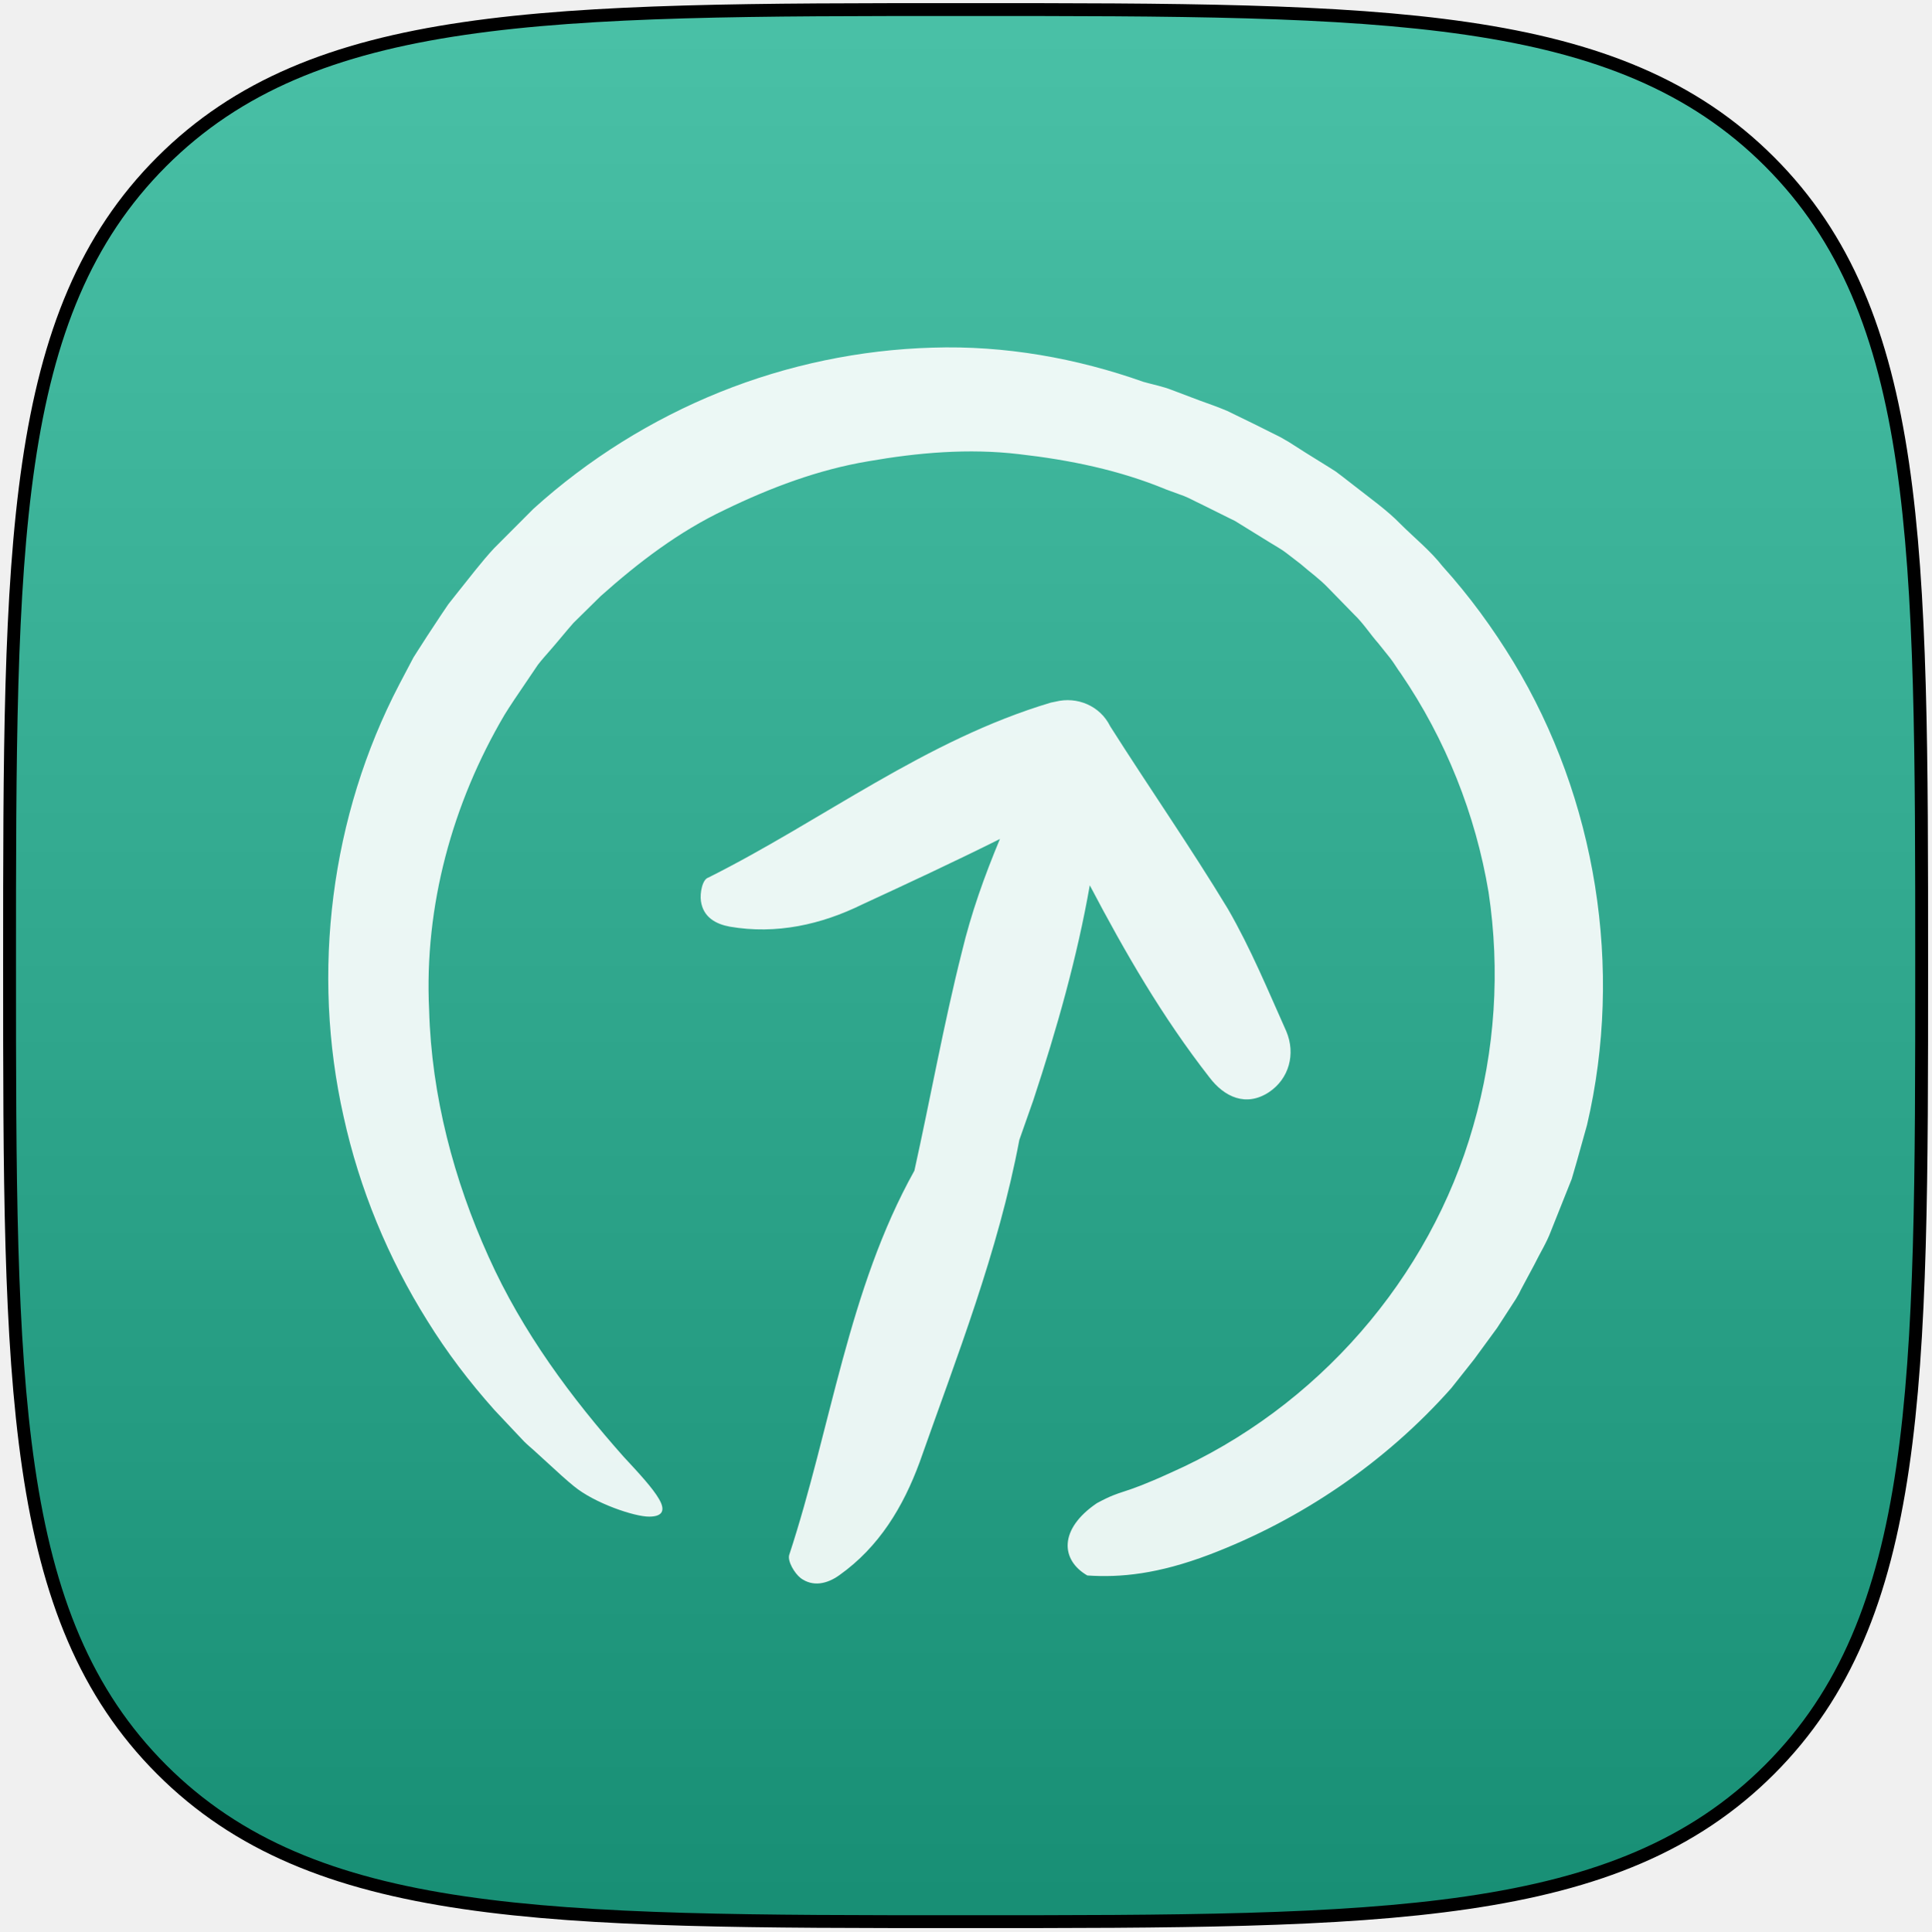
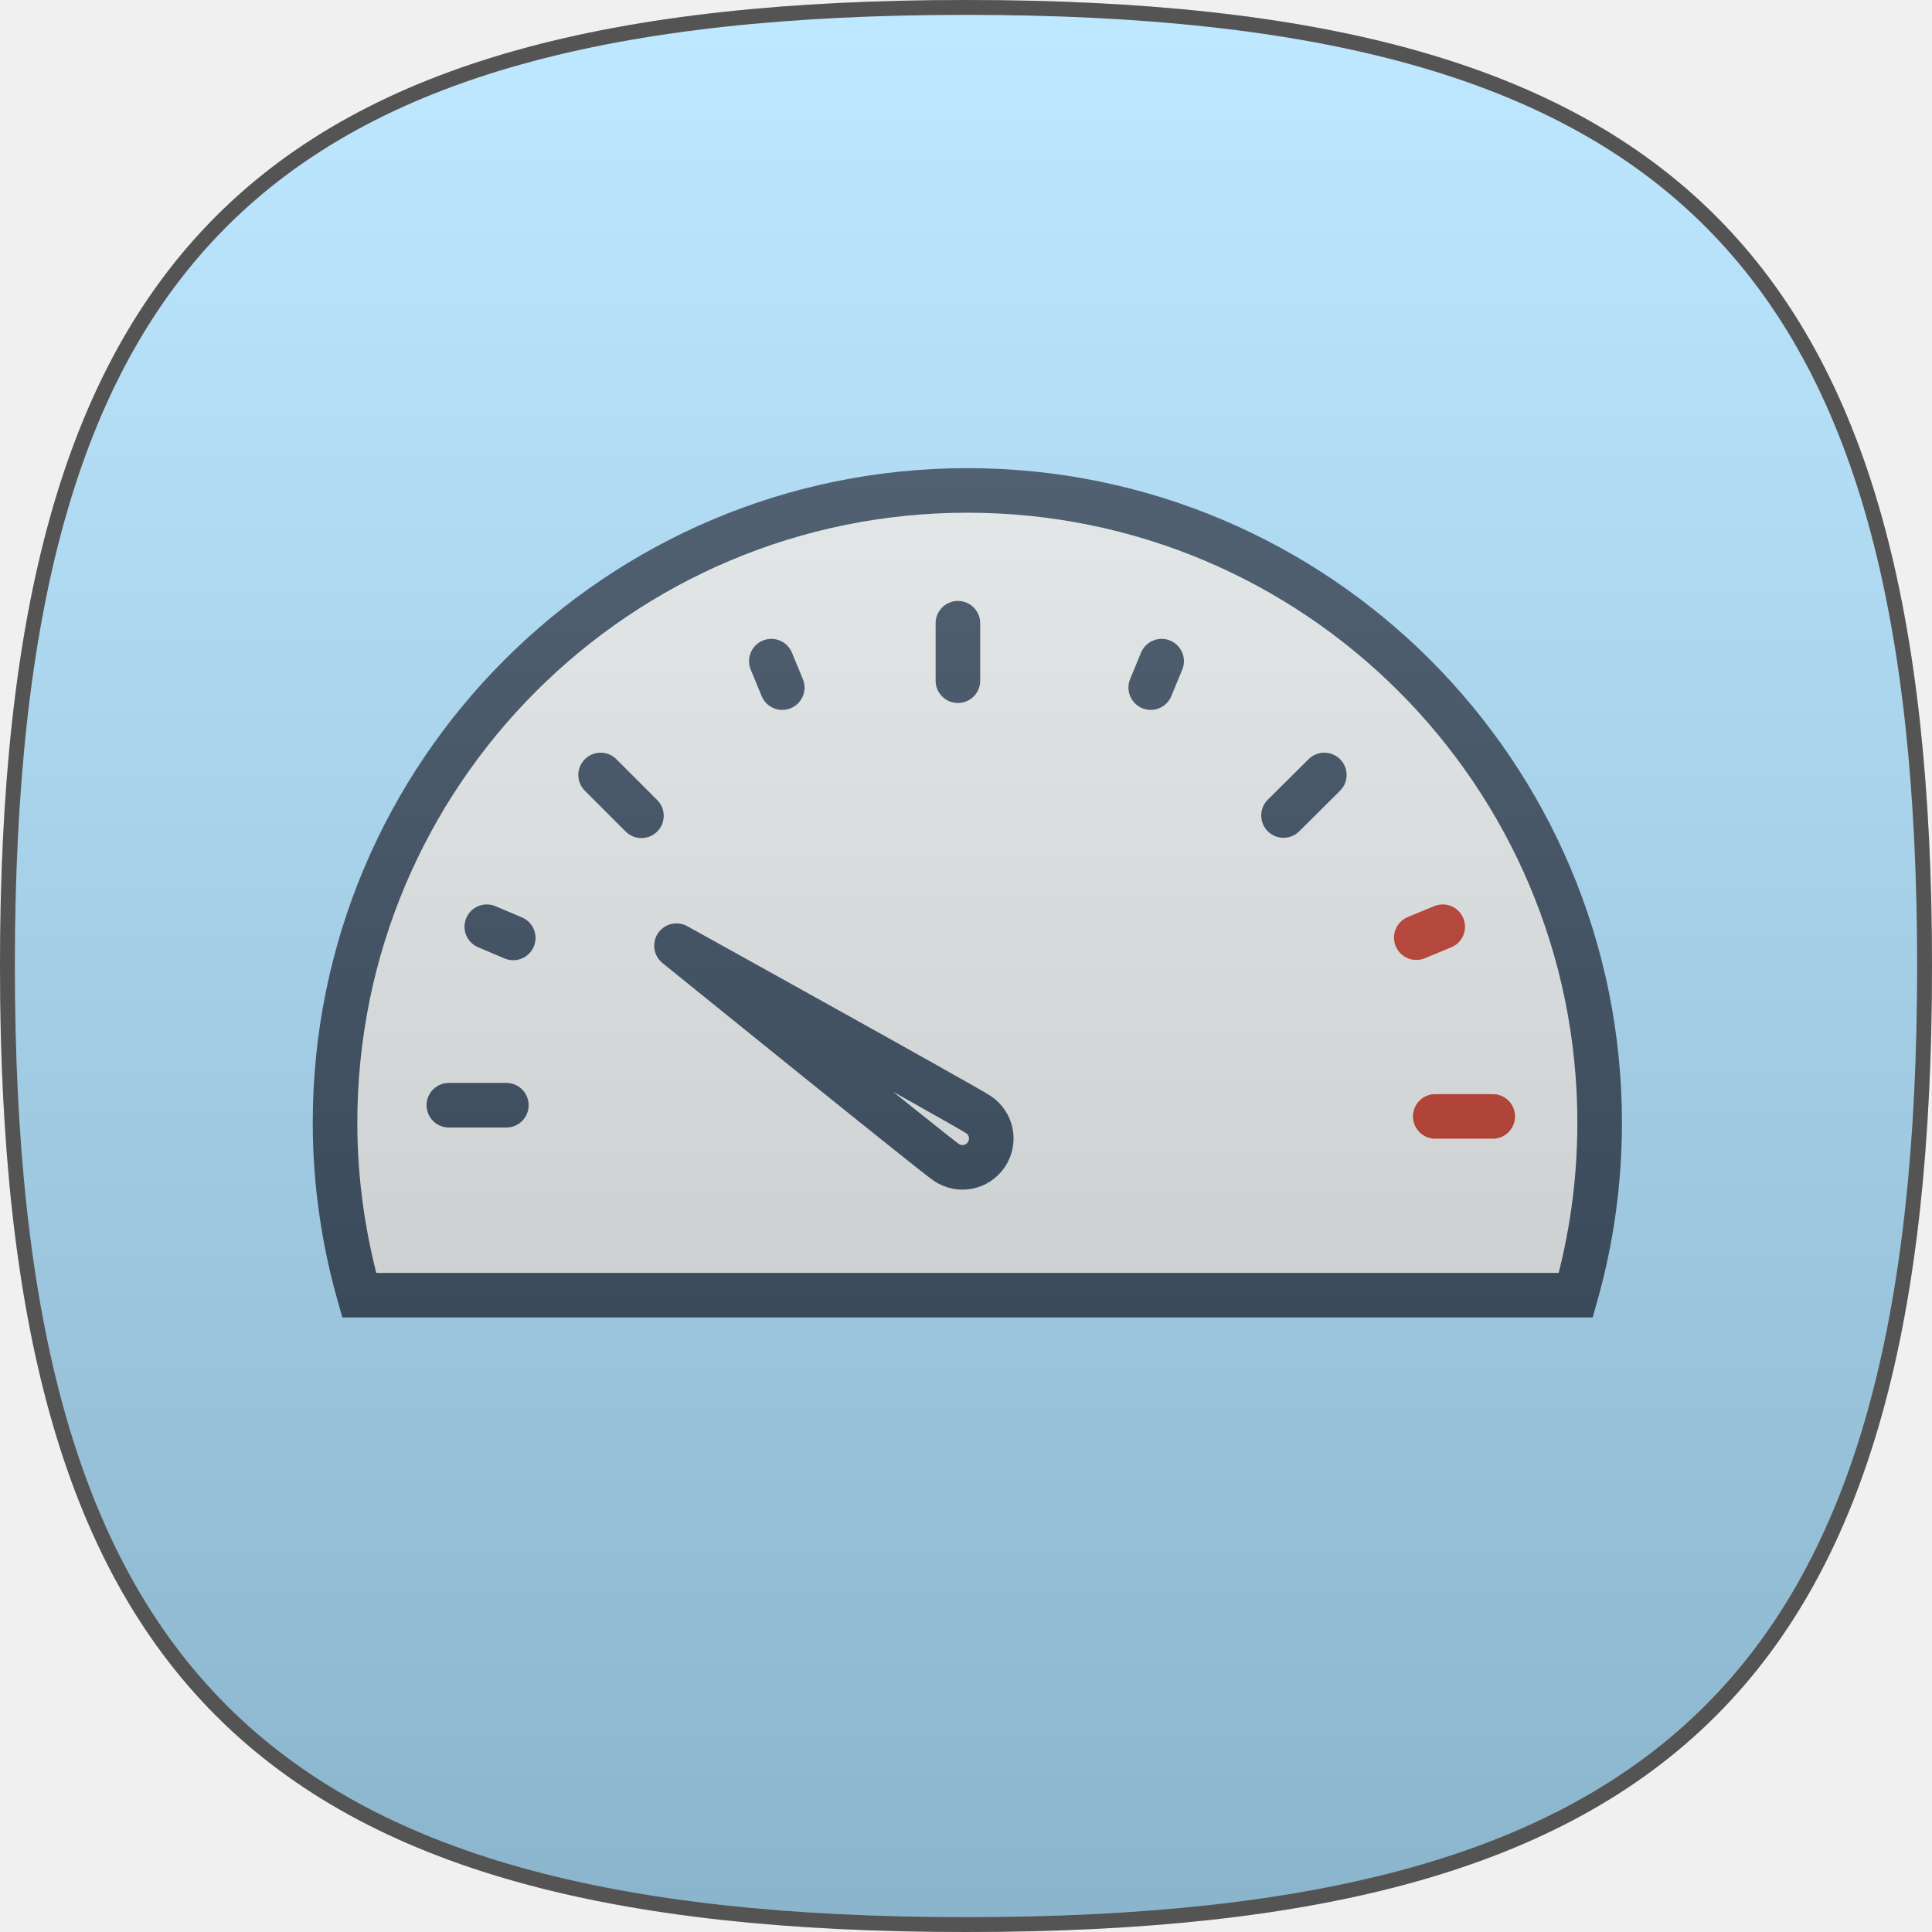
- <svg xmlns="http://www.w3.org/2000/svg" xmlns:xlink="http://www.w3.org/1999/xlink" width="606px" height="606px" viewBox="0 0 606 606" version="1.1">
+ <svg xmlns="http://www.w3.org/2000/svg" xmlns:xlink="http://www.w3.org/1999/xlink" width="130px" height="130px" viewBox="0 0 130 130" version="1.1">
  <defs>
-     <linearGradient x1="50%" y1="0%" x2="50%" y2="100%" id="linearGradient-1">
+     <path d="M64,0 C111.334,0 128,16.666 128,64 C128,111.334 111.334,128 64,128 C16.666,128 0,111.334 0,64 C0,16.666 16.666,0 64,0 L64,0 Z" id="path-1" />
+     <mask id="mask-2" maskContentUnits="userSpaceOnUse" maskUnits="objectBoundingBox" x="-1" y="-1" width="130" height="130">
+       <rect x="-1" y="-1" width="130" height="130" fill="white" />
+       <use xlink:href="#path-1" fill="black" />
+     </mask>
+     <linearGradient x1="50%" y1="0%" x2="50%" y2="100%" id="linearGradient-3">
      <stop stop-color="#FFFFFF" stop-opacity="0.2" offset="0%" />
      <stop stop-color="#000000" stop-opacity="0.2" offset="100%" />
    </linearGradient>
-     <path d="M552.269,552.269 C600,504.538 600,431.458 600,300 C600,168.542 600,95.462 552.269,47.731 C504.538,0 431.458,0 300,0 C168.542,0 95.462,0 47.731,47.731 C0,95.462 0,168.542 0,300 C0,431.458 0,504.538 47.731,552.269 C95.462,600 168.542,600 300,600 C431.458,600 504.538,600 552.269,552.269 Z" id="path-2" />
+     <path d="M128,64 C128,111.334 111.334,128 64,128 C16.666,128 0,111.334 0,64 C0,16.666 16.666,0 64,0 C111.334,0 128,16.666 128,64 Z" id="path-4" />
+     <mask id="mask-5" maskContentUnits="userSpaceOnUse" maskUnits="objectBoundingBox" x="-1" y="-1" width="130" height="130">
+       <rect x="-1" y="-1" width="130" height="130" fill="white" />
+       <use xlink:href="#path-4" fill="black" />
+     </mask>
  </defs>
  <g id="Page-1" stroke="none" stroke-width="1" fill="none" fill-rule="evenodd">
-     <g id="dashboard" transform="translate(3, 3)">
-       <g id="Squircle2-Copy-6">
-         <g id="Shape">
-           <use fill="#1DB291" xlink:href="#path-2" />
-           <use stroke="#000000" stroke-width="4.04" fill="url(#linearGradient-1)" xlink:href="#path-2" />
-         </g>
+     <g id="albums-copy-5" transform="translate(1, 1)">
+       <g id="Shape">
+         <use fill="#AEE2FF" fill-rule="evenodd" xlink:href="#path-1" />
+         <use stroke-opacity="0.3" stroke="#000000" mask="url(#mask-2)" stroke-width="2" xlink:href="#path-1" />
      </g>
-       <g id="Group-3" opacity="0.9" transform="translate(100, 106)" fill="#FFFFFF">
-         <path d="M349.666,68.696 C345.805,63.761 340.916,59.856 336.517,55.477 C332.247,51.063 326.846,47.295 321.794,43.296 L317.983,40.338 L316.094,38.923 L314.274,37.764 L306.865,33.162 L303.225,30.843 L301.404,29.684 L300.187,28.981 L298.807,28.185 L290.489,24.032 L282.125,19.96 C279.258,18.738 276.38,17.726 273.42,16.666 L264.715,13.372 C261.801,12.231 258.769,11.671 255.797,10.821 C234.868,3.392 212.307,-0.65 189.586,0.086 C166.912,0.74 144.161,5.464 122.859,14.054 C101.556,22.644 81.62,35.054 64.39,50.649 L52.057,63.011 C48.062,67.307 44.319,72.289 40.508,77.016 L37.69,80.584 L35.478,83.853 L31.136,90.438 L29.005,93.753 L27.939,95.411 L26.733,97.312 L22.278,105.78 C0.736,147.027 -5.4,196.086 4.816,241.381 C9.795,264.063 18.779,285.81 31.12,305.49 C37.284,315.434 44.173,324.499 52.12,333.417 L58.357,340.048 L61.517,343.387 C62.547,344.415 63.508,345.187 64.504,346.086 L70.317,351.391 L73.223,354.043 L75.377,355.936 L77.057,357.338 C83.497,362.68 96.174,366.969 100.755,366.908 C105.208,366.881 105.718,364.686 103.814,361.422 C101.876,358.03 97.618,353.407 92.608,348.025 C76.482,329.84 61.006,309.215 50.265,285.264 C39.478,261.393 32.376,234.889 31.648,207.843 C30.072,175.328 38.982,143.024 55.301,115.321 L56.6,113.257 L58.403,110.51 L62.089,105.062 L65.776,99.614 C67.051,97.969 68.266,96.614 69.528,95.178 C72.052,92.306 74.414,89.34 76.938,86.468 L85.462,78.077 C97.31,67.491 110.073,57.759 124.508,50.94 C138.781,44.028 153.735,38.374 169.43,35.747 C184.963,33.026 200.921,31.632 216.724,33.504 C232.575,35.296 248.256,38.505 262.925,44.592 L268.554,46.652 C270.399,47.393 272.104,48.377 273.903,49.199 L279.285,51.873 L281.977,53.211 L283.322,53.88 L284.506,54.454 L295.196,61.059 C297.016,62.218 299.173,63.356 300.656,64.537 L305.152,67.998 C308.024,70.522 310.968,72.547 313.734,75.442 L321.963,83.873 C324.822,86.606 326.969,90.011 329.526,92.894 L333.237,97.526 C334.486,99.113 335.432,100.849 336.599,102.389 C350.61,122.926 360.027,146.546 364.104,170.979 C367.796,195.516 366.161,220.656 359.278,244.39 C345.707,292.079 310.298,332.787 264.353,353.127 C248.031,360.588 249.832,358.031 241.196,362.678 C229.116,370.881 229.869,380.567 238.19,385.37 C248.604,386.08 260.386,384.93 276.458,378.84 C305.165,367.923 331.648,349.985 352.413,326.581 L359.591,317.521 L366.774,307.705 L372.697,298.57 L373.635,296.946 L374.303,295.601 L375.675,293.037 L378.465,287.83 C380.19,284.28 382.321,280.964 383.674,277.308 L388.025,266.398 L390.2,260.944 L391.841,255.289 L394.995,244.014 C406.515,194.816 397.87,141.552 371.924,98.756 C365.426,88.078 358.054,77.977 349.666,68.696 Z M116.945,173.774 C117.677,178.853 121.646,180.963 125.964,181.771 C140.632,184.306 154.743,181.111 167.598,174.789 C181.93,168.165 196.675,161.303 210.769,154.266 C205.915,165.872 201.712,177.651 198.811,189.78 C193.12,212.322 188.968,235.627 183.928,258.344 C163.113,295.67 157.809,338.896 144.631,378.965 C144.108,380.918 146.252,384.632 148.268,386.219 C152.063,388.979 156.492,388.073 160.38,385.278 C172.87,376.417 180.437,363.794 185.576,349.824 C197.249,316.676 210.223,283.876 216.863,248.682 C218.322,244.538 219.781,240.395 221.24,236.251 C228.646,213.819 234.988,191.451 238.965,168.798 C250.052,189.906 261.726,210.126 276.526,229.09 C281.163,235.216 287.974,238.436 295.163,233.735 C301.527,229.511 303.62,221.7 300.634,214.621 C294.963,201.94 289.466,188.608 282.319,176.229 C270.471,156.66 257.623,138.219 245.362,118.888 C244.886,118.063 245.839,119.714 245.362,118.888 C242.201,112.46 234.978,109.478 228.248,111.163 L226.772,111.465 C187.345,123.225 155.129,148.427 119.276,166.376 C117.387,166.916 116.579,171.234 116.945,173.774 Z" id="Combined-Shape" />
+       <g id="Group-2" transform="translate(21, 32)" stroke-width="3">
+         <path d="M0.544,42.546 C0.544,46.569 1.124,50.456 2.169,54.15 L84.032,54.15 C85.076,50.456 85.637,46.569 85.637,42.546 C85.637,19.049 66.588,0 43.091,0 C19.593,0 0.544,19.049 0.544,42.546 Z" id="Shape" stroke="#34495E" fill="#ECF0F1" />
+         <path d="M8.203,41.367 L12.071,41.367" id="Shape" stroke="#34495E" stroke-linecap="round" stroke-linejoin="round" />
+         <path d="M10.755,29.357 L12.535,30.111" id="Shape" stroke="#34495E" stroke-linecap="round" stroke-linejoin="round" />
+         <path d="M18.414,19.146 L21.16,21.892" id="Shape" stroke="#34495E" stroke-linecap="round" stroke-linejoin="round" />
+         <path d="M29.901,11.488 L30.636,13.267" id="Shape" stroke="#34495E" stroke-linecap="round" stroke-linejoin="round" />
+         <path d="M42.456,8.935 L42.456,12.803" id="Shape" stroke="#34495E" stroke-linecap="round" stroke-linejoin="round" />
+         <path d="M56.164,11.488 L55.429,13.267" id="Shape" stroke="#34495E" stroke-linecap="round" stroke-linejoin="round" />
+         <path d="M67.11,19.146 L64.364,21.873" id="Shape" stroke="#34495E" stroke-linecap="round" stroke-linejoin="round" />
+         <path d="M75.078,29.357 L73.299,30.092" id="Shape" stroke="#C0392B" stroke-linecap="round" stroke-linejoin="round" />
+         <path d="M78.443,42.121 L76.979,42.121 C76.277,42.121 75.141,42.121 74.575,42.121 L74.575,42.121" id="Shape" stroke="#C0392B" stroke-linecap="round" stroke-linejoin="round" />
+         <path d="M44.367,44.693 C43.768,45.583 42.569,45.815 41.679,45.215 C40.789,44.616 23.519,30.633 23.519,30.633 C23.519,30.633 42.955,41.405 43.845,42.005 C44.735,42.604 44.967,43.803 44.367,44.693 L44.367,44.693 Z" id="Shape" stroke="#34495E" stroke-linecap="round" stroke-linejoin="round" />
      </g>
+       <g id="Shape-Copy">
+         <use fill="url(#linearGradient-3)" fill-rule="evenodd" xlink:href="#path-4" />
+         <use stroke-opacity="0.5" stroke="#000000" mask="url(#mask-5)" stroke-width="2" xlink:href="#path-4" />
+       </g>
+       <g id="Group" />
    </g>
  </g>
</svg>
